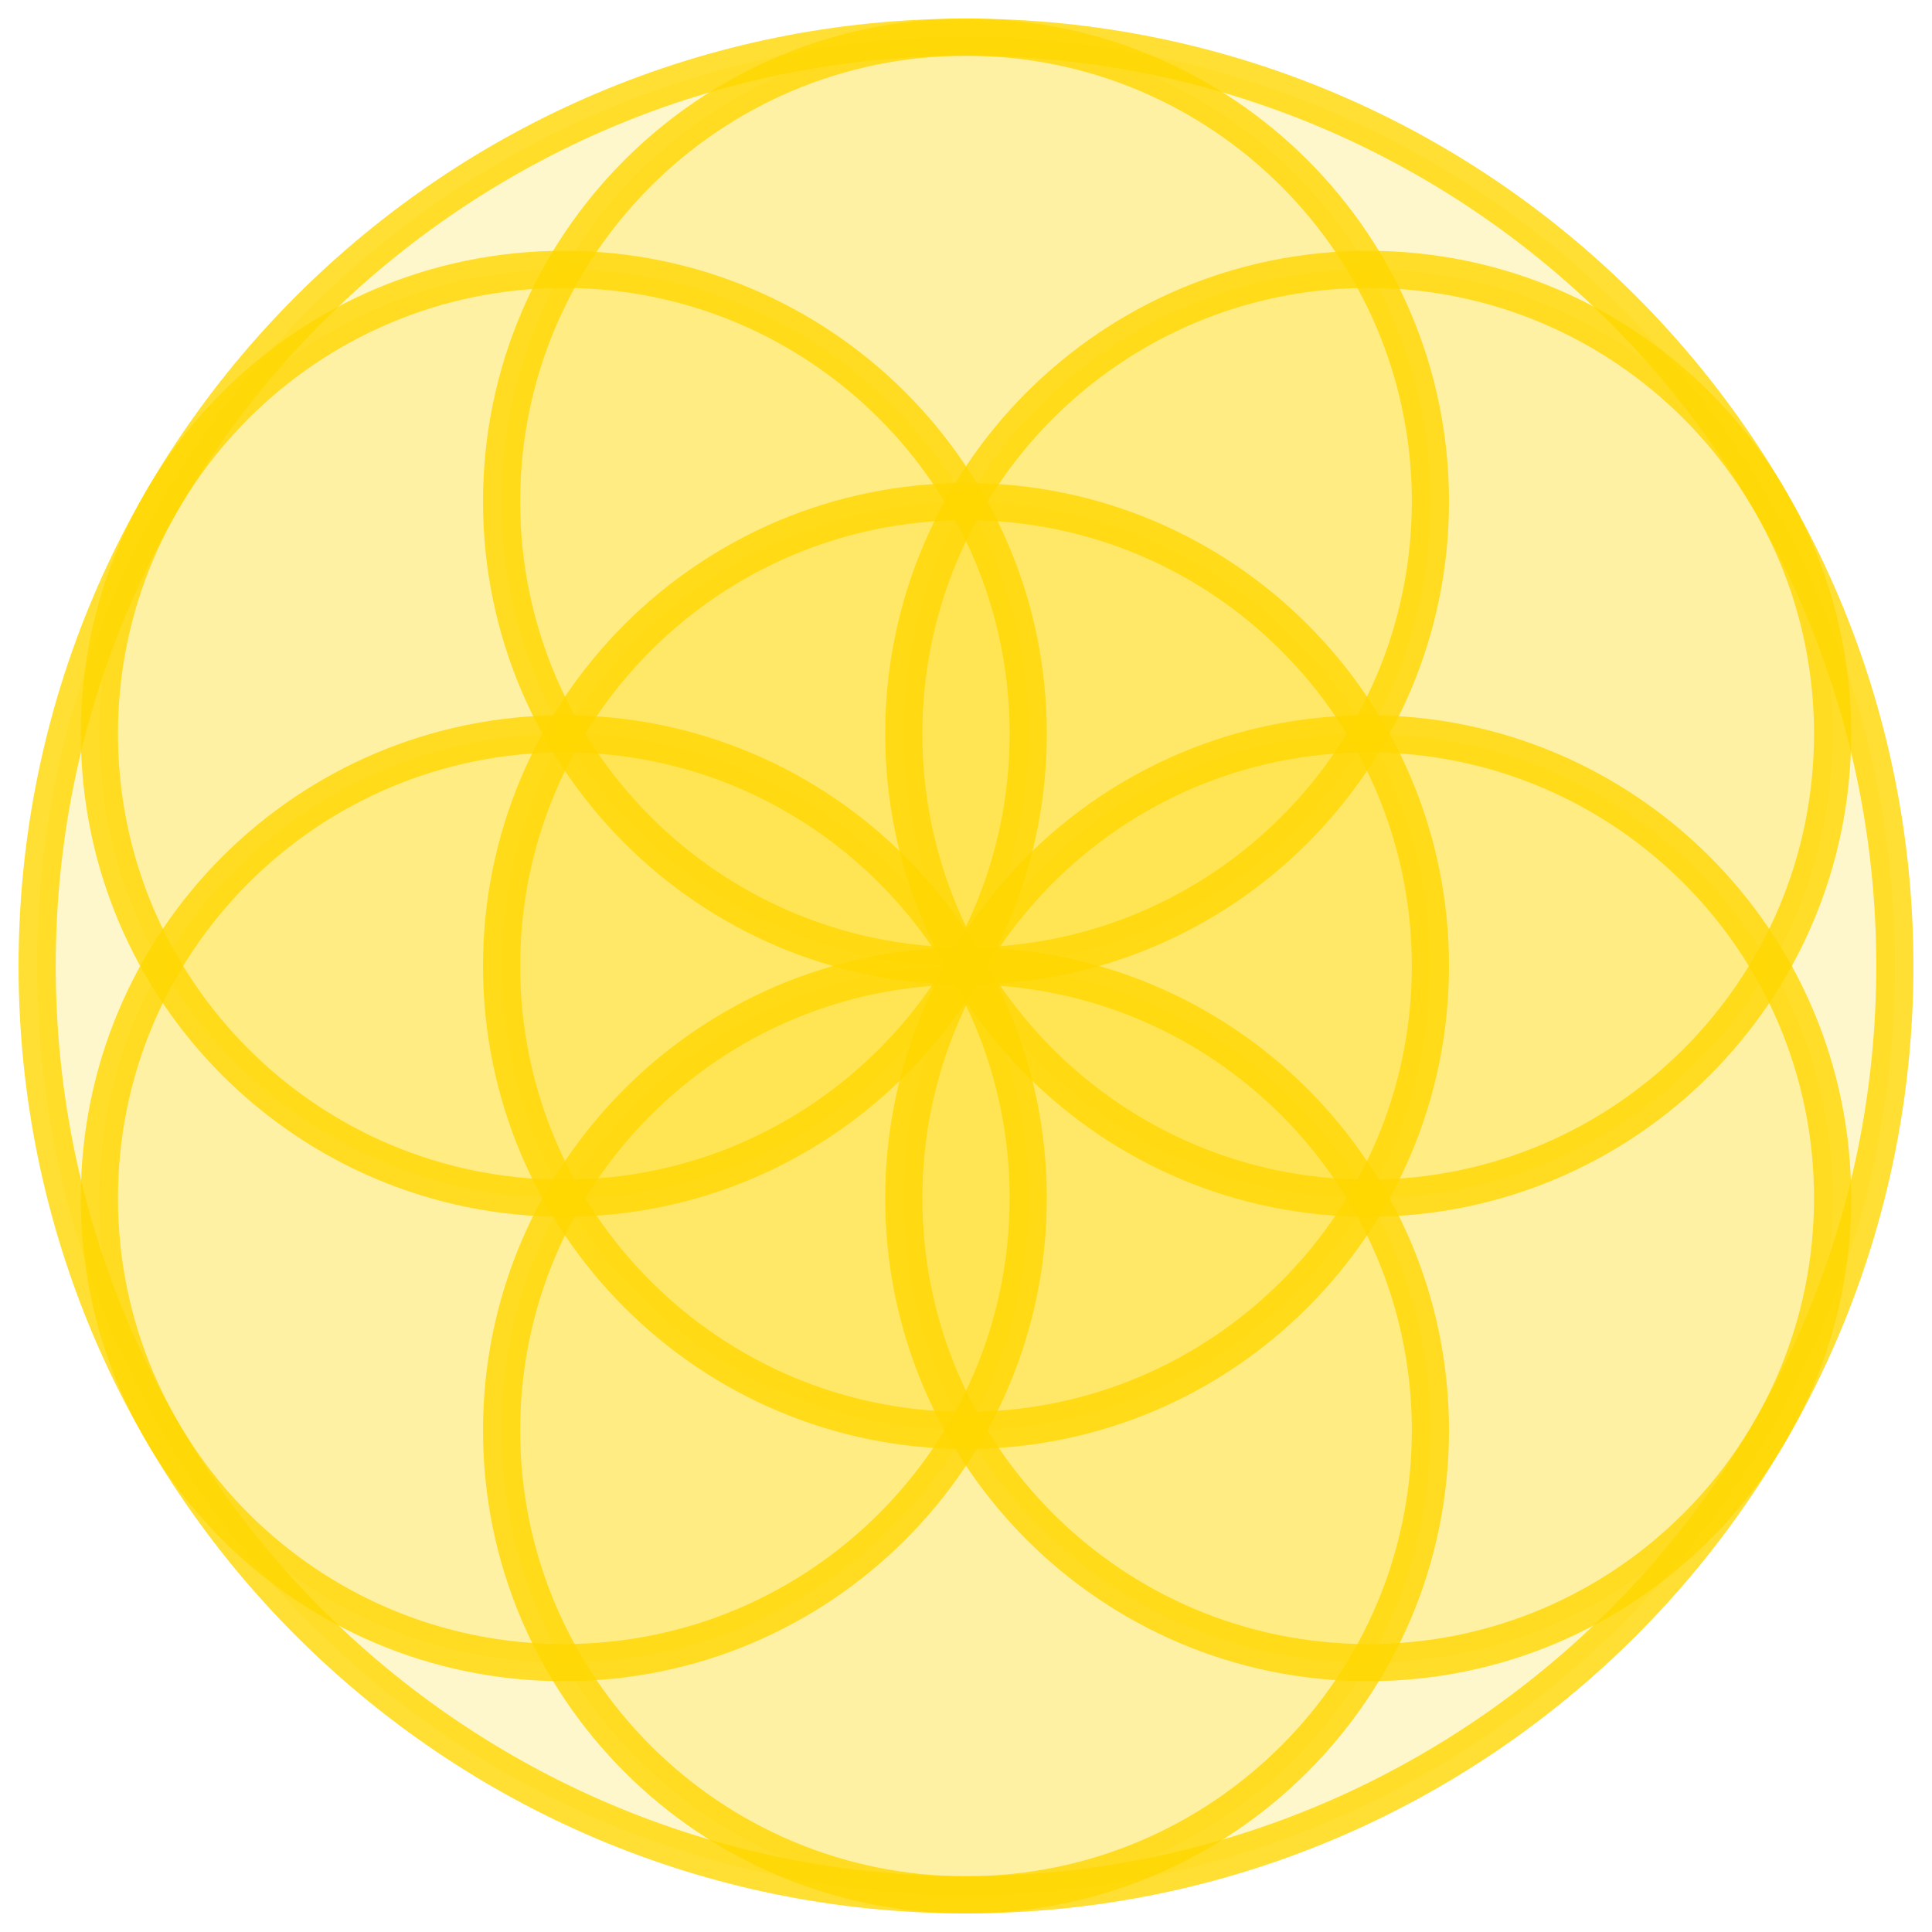
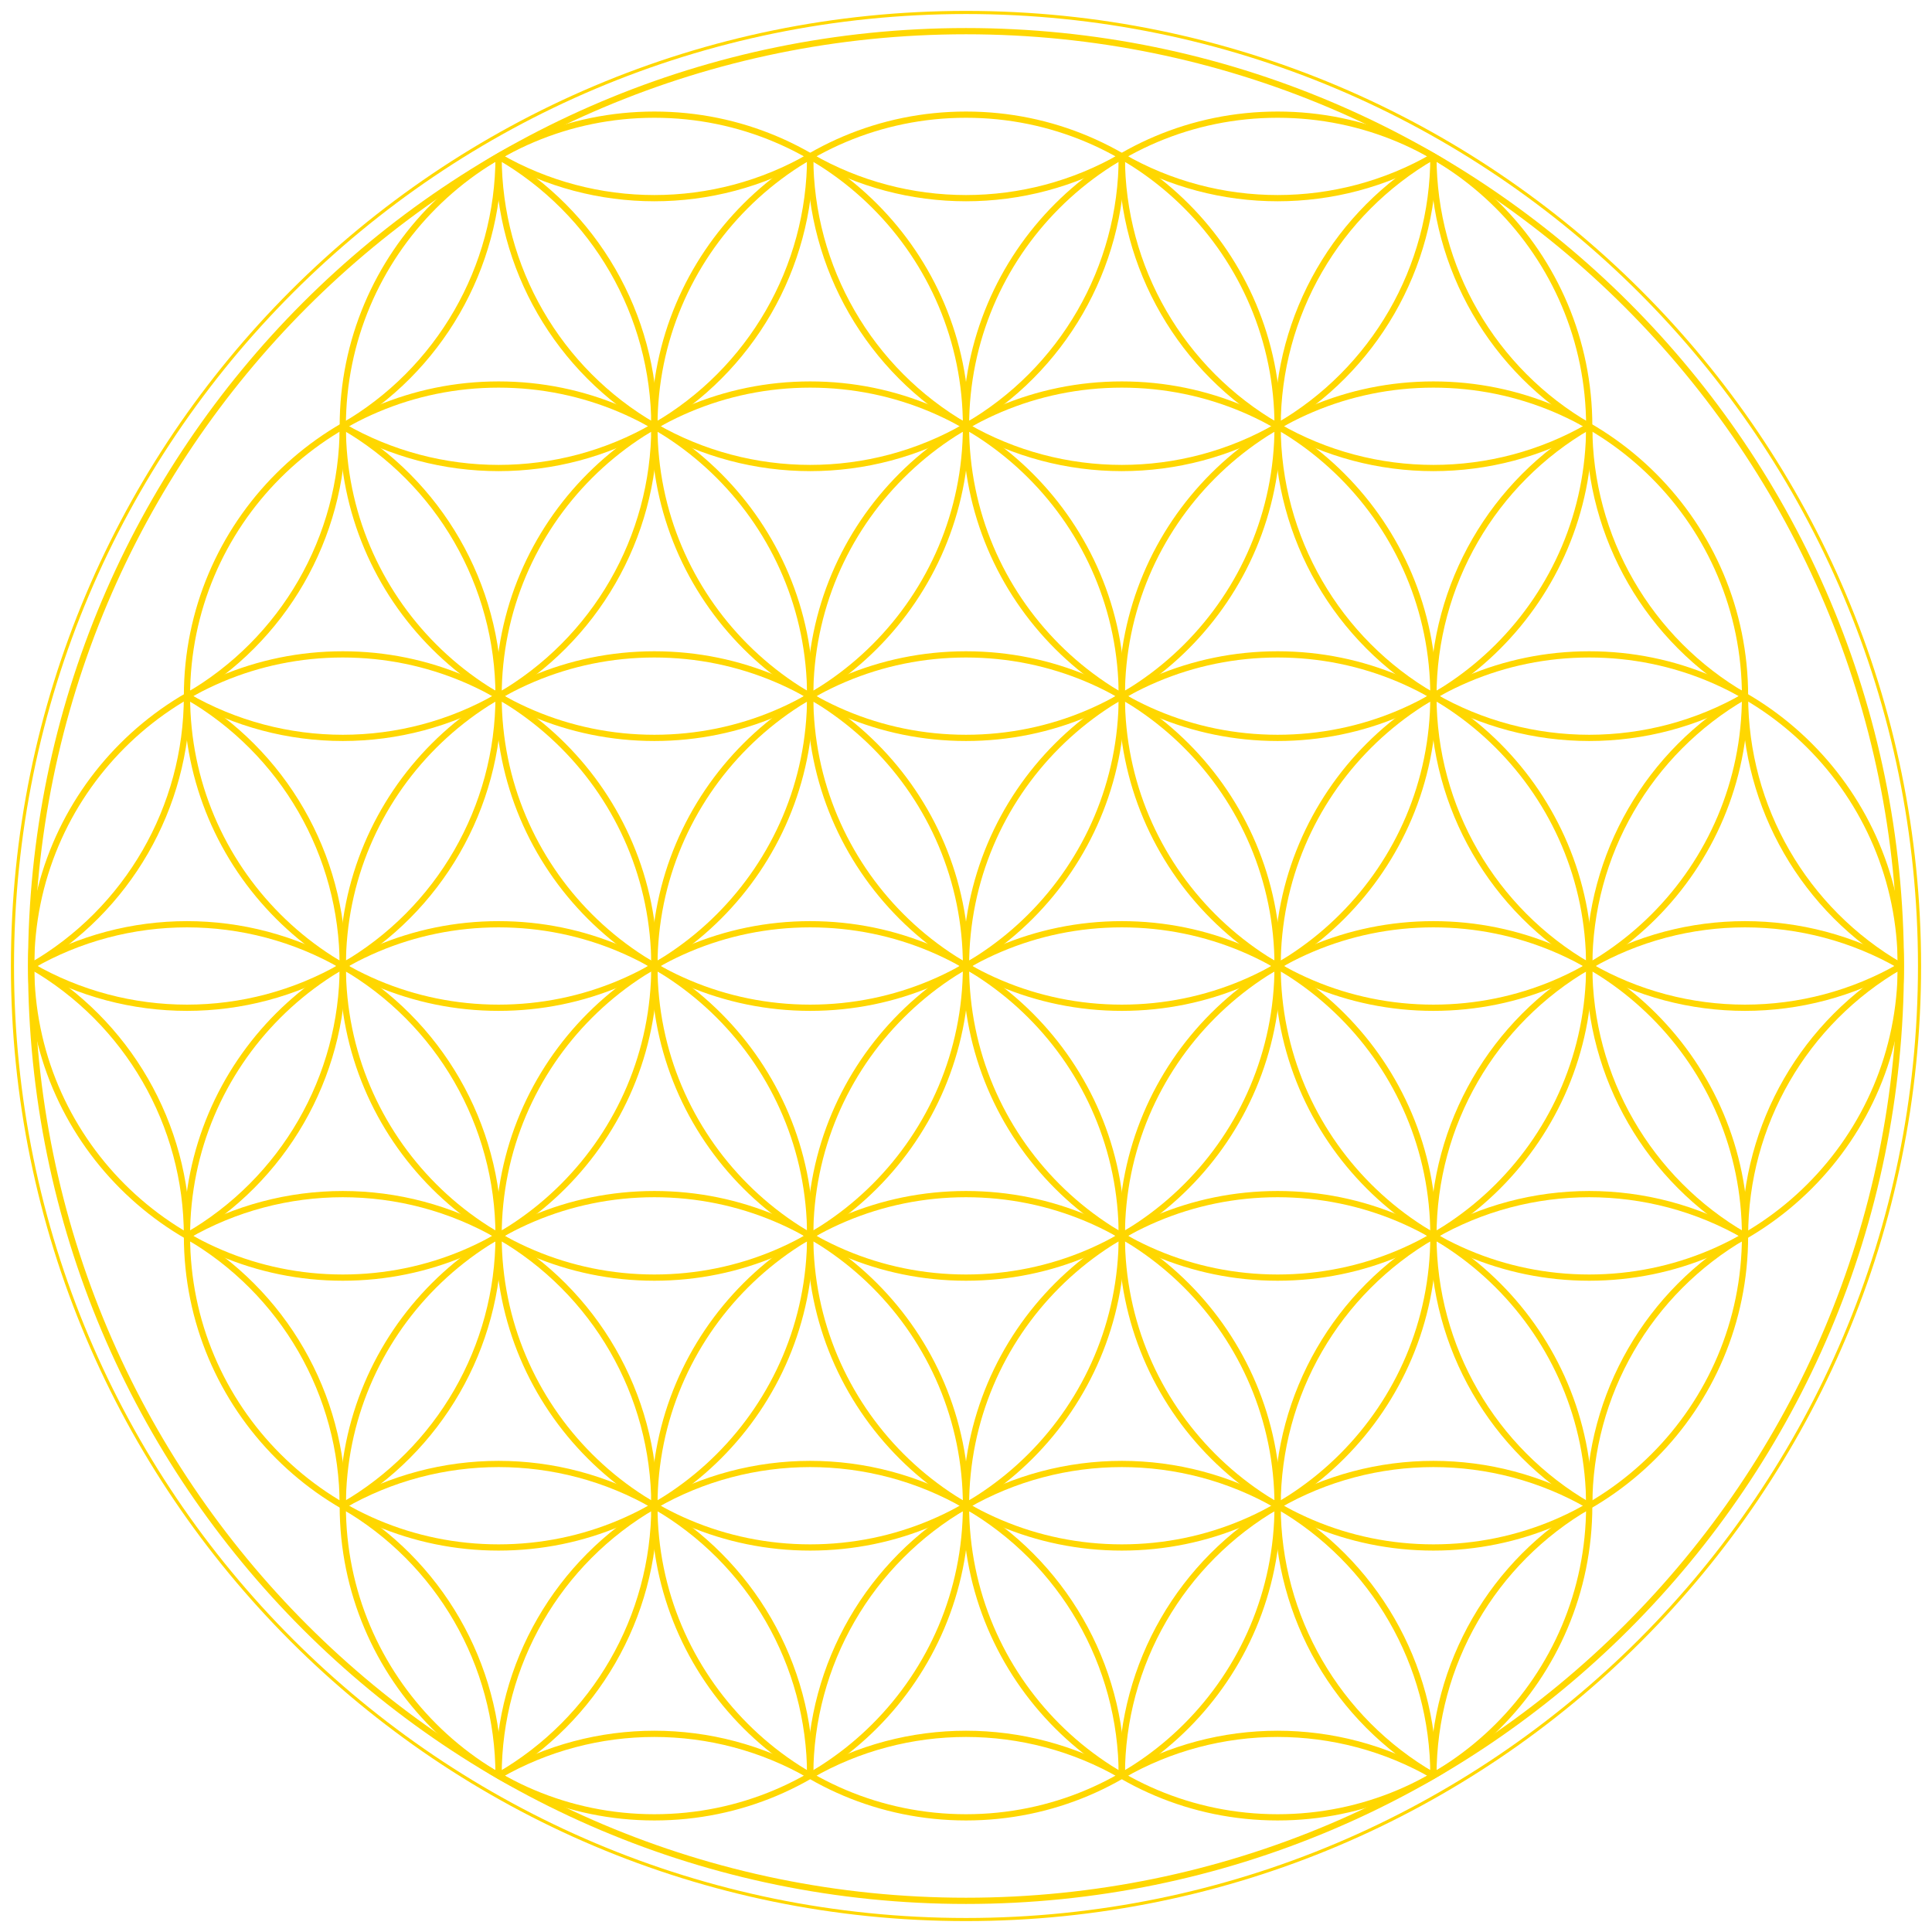
- <svg xmlns="http://www.w3.org/2000/svg" viewBox="-2 -2 104 104">
-   <defs>
-     <style>
-       circle {
-         fill: rgba(255, 215, 0, 0.2);
-         stroke: #FFD700;
-         stroke-width: 2;
-         stroke-opacity: 0.8;
-       }
-     </style>
-   </defs>
-   <circle cx="50" cy="50" r="50" />
-   <circle cx="50" cy="50" r="25" />
-   <circle cx="50" cy="25" r="25" />
-   <circle cx="71.65" cy="37.5" r="25" />
-   <circle cx="71.65" cy="62.5" r="25" />
-   <circle cx="50" cy="75" r="25" />
-   <circle cx="28.35" cy="62.5" r="25" />
-   <circle cx="28.35" cy="37.5" r="25" />
+ <svg xmlns="http://www.w3.org/2000/svg" viewBox="0 0 310 310">
+   <g stroke="#FFD700" stroke-width="1" fill="none">
+     <circle cx="155" cy="155" r="153" stroke-width="0.5" />
+     <circle cx="155" cy="155" r="150" />
+     <circle cx="205" cy="155" r="50" />
+     <circle cx="255" cy="155" r="50" />
+     <path d="M 255 155 A 50 50 0 0 0 280 198.301" />
+     <path d="M 280 111.699 A 50 50 0 0 0 255 155" />
+     <path d="M 305 155 A 50 50 0 0 0 280 198.301" />
+     <path d="M 230 198.301 A 50 50 0 0 0 255 241.602" />
+     <path d="M 255 155 A 50 50 0 0 0 230 198.301" />
+     <path d="M 305 155 A 50 50 0 0 0 255 155" />
+     <path d="M 255 155 A 50 50 0 0 0 305 155" />
+     <path d="M 230 111.699 A 50 50 0 0 0 255 155" />
+     <path d="M 255 68.397 A 50 50 0 0 0 230 111.699" />
+     <path d="M 280 111.699 A 50 50 0 0 0 305 155" />
+     <path d="M 280 198.301 A 50 50 0 0 0 255 241.602" />
+     <path d="M 205 241.602 A 50 50 0 0 0 230 284.904" />
+     <path d="M 230 198.301 A 50 50 0 0 0 205 241.602" />
+     <path d="M 280 198.301 A 50 50 0 0 0 230 198.301" />
+     <circle cx="230" cy="198.301" r="50" />
+     <circle cx="205" cy="241.602" r="50" />
+     <circle cx="180" cy="198.301" r="50" />
+     <circle cx="155" cy="155" r="50" />
+     <circle cx="180" cy="111.699" r="50" />
+     <circle cx="230" cy="111.699" r="50" />
+     <circle cx="205" cy="68.397" r="50" />
+     <path d="M 230 111.699 A 50 50 0 0 0 280 111.699" />
+     <path d="M 205 68.397 A 50 50 0 0 0 230 111.699" />
+     <path d="M 230 25.096 A 50 50 0 0 0 205 68.397" />
+     <path d="M 255 68.397 A 50 50 0 0 0 280 111.699" />
+     <path d="M 255 241.602 A 50 50 0 0 0 230 284.904" />
+     <path d="M 205 241.602 A 50 50 0 0 0 180 284.904" />
+     <path d="M 255 241.602 A 50 50 0 0 0 205 241.602" />
+     <path d="M 155 241.602 A 50 50 0 0 0 130 284.904" />
+     <path d="M 205 241.602 A 50 50 0 0 0 155 241.602" />
+     <path d="M 230 284.904 A 50 50 0 0 0 205 241.602" />
+     <circle cx="155" cy="241.602" r="50" />
+     <circle cx="130" cy="198.301" r="50" />
+     <path d="M 105 241.602 A 50 50 0 0 0 80 284.904" />
+     <path d="M 155 241.602 A 50 50 0 0 0 105 241.602" />
+     <path d="M 180 284.904 A 50 50 0 0 0 155 241.602" />
+     <circle cx="105" cy="241.602" r="50" />
+     <circle cx="80" cy="198.301" r="50" />
+     <circle cx="105" cy="155" r="50" />
+     <circle cx="130" cy="111.699" r="50" />
+     <circle cx="55" cy="155" r="50" />
+     <circle cx="80" cy="111.699" r="50" />
+     <circle cx="105" cy="68.397" r="50" />
+     <circle cx="155" cy="68.397" r="50" />
+     <path d="M 155 68.397 A 50 50 0 0 0 180 25.096" />
+     <path d="M 105 68.397 A 50 50 0 0 0 155 68.397" />
+     <path d="M 80 25.096 A 50 50 0 0 0 105 68.397" />
+     <path d="M 205 68.397 A 50 50 0 0 0 230 25.096" />
+     <path d="M 155 68.397 A 50 50 0 0 0 205 68.397" />
+     <path d="M 130 25.096 A 50 50 0 0 0 155 68.397" />
+     <path d="M 205 68.397 A 50 50 0 0 0 255 68.397" />
+     <path d="M 180 25.096 A 50 50 0 0 0 205 68.397" />
+     <path d="M 230 25.096 A 50 50 0 0 0 255 68.397" />
+     <path d="M 230 284.904 A 50 50 0 0 0 180 284.904" />
+     <path d="M 180 284.904 A 50 50 0 0 0 130 284.904" />
+     <path d="M 130 284.904 A 50 50 0 0 0 80 284.904" />
+     <path d="M 105 241.602 A 50 50 0 0 0 55 241.602" />
+     <path d="M 130 284.904 A 50 50 0 0 0 105 241.602" />
+     <path d="M 80 284.904 A 50 50 0 0 0 105 241.602" />
+     <path d="M 80 198.301 A 50 50 0 0 0 30 198.301" />
+     <path d="M 105 241.602 A 50 50 0 0 0 80 198.301" />
+     <path d="M 55 241.602 A 50 50 0 0 0 80 198.301" />
+     <path d="M 55 155 A 50 50 0 0 0 5 155" />
+     <path d="M 80 198.301 A 50 50 0 0 0 55 155" />
+     <path d="M 80 284.904 A 50 50 0 0 0 55 241.602" />
+     <path d="M 55 241.602 A 50 50 0 0 0 30 198.301" />
+     <path d="M 30 198.301 A 50 50 0 0 0 5 155" />
+     <path d="M 30 198.301 A 50 50 0 0 0 55 155" />
+     <path d="M 55 155 A 50 50 0 0 0 30 111.699" />
+     <path d="M 55 155 A 50 50 0 0 0 80 111.699" />
+     <path d="M 5 155 A 50 50 0 0 0 55 155" />
+     <path d="M 80 111.699 A 50 50 0 0 0 55 68.397" />
+     <path d="M 80 111.699 A 50 50 0 0 0 105 68.397" />
+     <path d="M 30 111.699 A 50 50 0 0 0 80 111.699" />
+     <path d="M 105 68.397 A 50 50 0 0 0 80 25.096" />
+     <path d="M 5 155 A 50 50 0 0 0 30 111.699" />
+     <path d="M 30 111.699 A 50 50 0 0 0 55 68.397" />
+     <path d="M 55 68.397 A 50 50 0 0 0 80 25.096" />
+     <path d="M 105 68.397 A 50 50 0 0 0 130 25.096" />
+     <path d="M 55 68.397 A 50 50 0 0 0 105 68.397" />
+     <path d="M 80 25.096 A 50 50 0 0 0 130 25.096" />
+     <path d="M 130 25.096 A 50 50 0 0 0 180 25.096" />
+     <path d="M 180 25.096 A 50 50 0 0 0 230 25.096" />
+   </g>
</svg>
